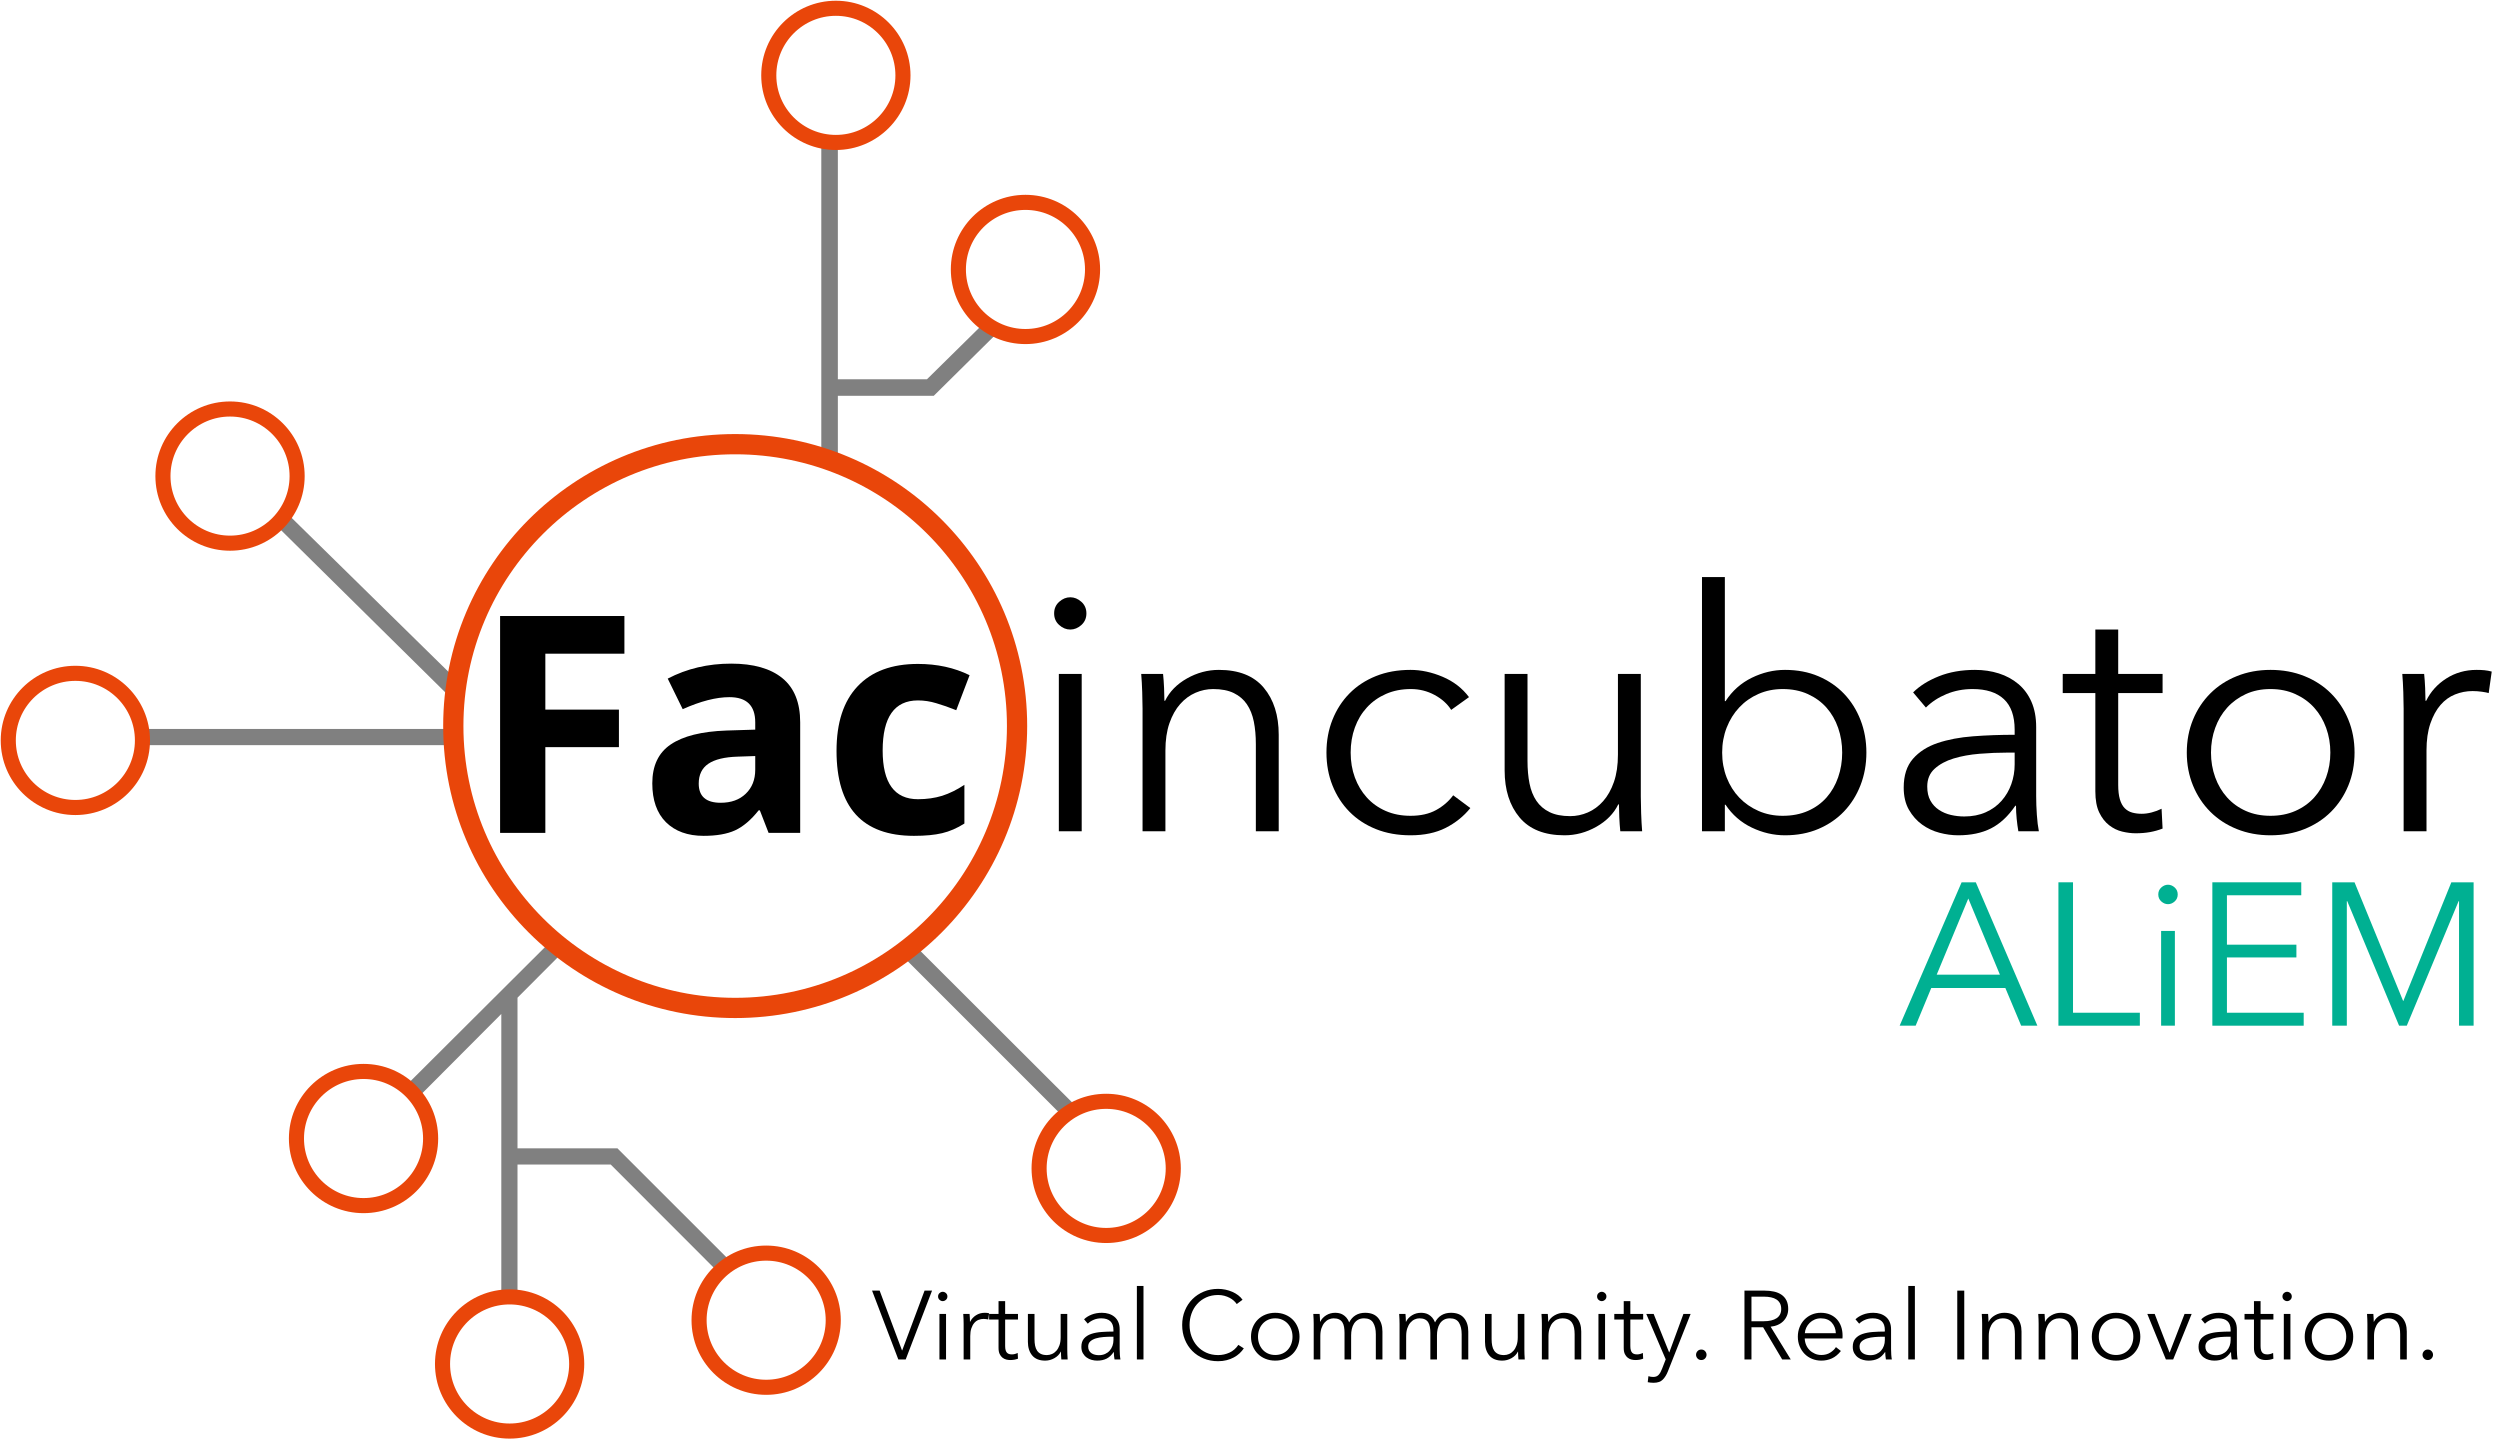
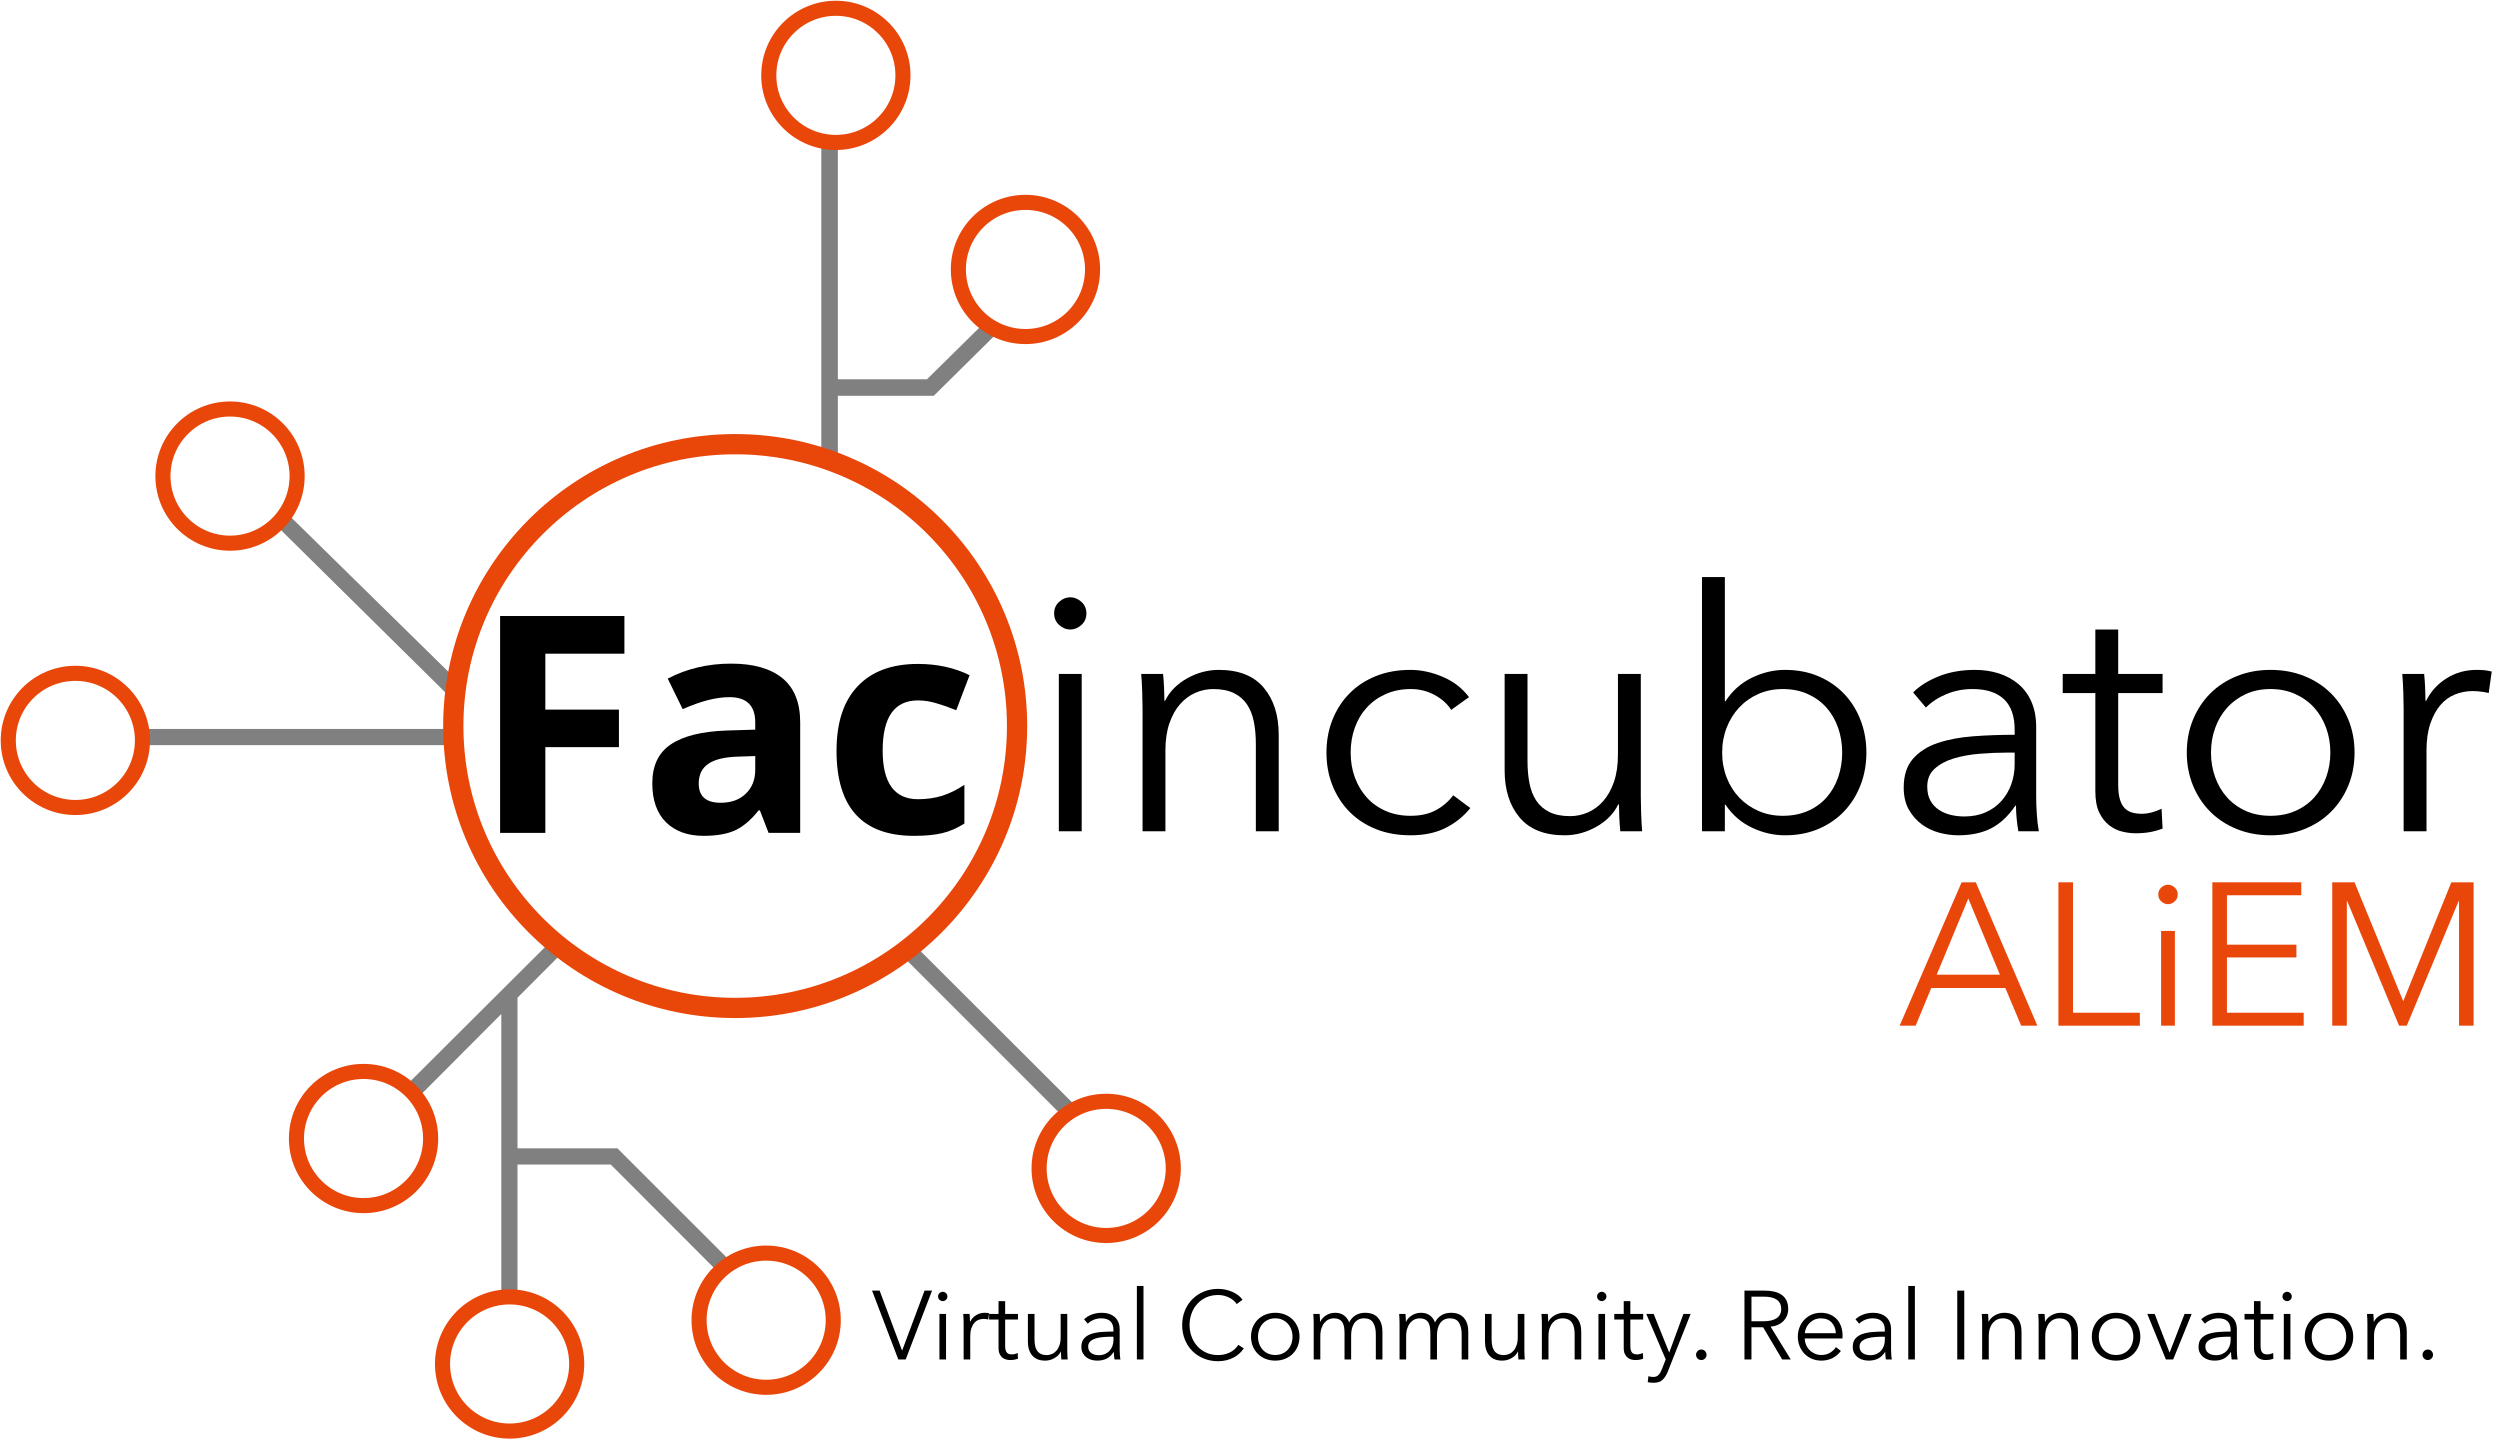
<svg xmlns="http://www.w3.org/2000/svg" version="1.1" x="0" y="0" width="604" height="350" viewBox="0, 0, 604, 350">
  <g id="gray">
    <g id="Connections">
      <path d="M34.688,176.114 L34.688,180.028 L108.645,180.028 L108.645,176.114 L34.688,176.114 z" fill="#808080" id="path5939" />
      <path d="M198.426,33.585 L198.426,110.757 L202.426,110.757 L202.426,95.622 L225.566,95.622 L225.567,95.622 L225.584,95.64 L241.484,79.918 L238.401,77.395 L223.963,91.623 L202.426,91.623 L202.426,33.585 L198.426,33.585 z" fill="#808080" id="path5941" />
      <path d="M220.428,227.821 L217.662,230.59 L257.303,270.232 L260.737,268.056 z" fill="#808080" id="path5965" />
      <path d="M133.171,227.328 L97.776,262.601 L99.952,266.208 L121.115,244.972 L121.115,314.3 L125.029,314.3 L125.029,281.355 L147.551,281.355 L174.173,308.008 L177.262,305.512 L149.225,277.493 L149.225,277.441 L125.029,277.441 L125.029,241.045 L135.941,230.095 L133.171,227.328 z" fill="#808080" id="path5971" />
      <path d="M69.737,124.405 L66.993,127.196 L109.871,169.541 L110.588,164.513 z" fill="#808080" id="path5986" />
    </g>
    <g id="Nodes">
      <path d="M263.961,65.1 C263.961,74.052 256.704,81.309 247.752,81.309 C238.8,81.309 231.543,74.052 231.543,65.1 C231.543,56.148 238.8,48.892 247.752,48.892 C256.704,48.892 263.961,56.148 263.961,65.1 z" fill-opacity="0" stroke="#E9460A" stroke-width="3.646" id="path5910" />
      <path d="M71.785,115.022 C71.785,123.974 64.528,131.231 55.576,131.231 C46.624,131.231 39.368,123.974 39.368,115.022 C39.368,106.071 46.624,98.814 55.576,98.814 C64.528,98.814 71.785,106.071 71.785,115.022 z" fill-opacity="0" stroke="#E9460A" stroke-width="3.646" id="circle5912" />
      <path d="M34.417,178.883 C34.417,187.835 27.16,195.092 18.209,195.092 C9.257,195.092 2,187.835 2,178.883 C2,169.932 9.257,162.675 18.209,162.675 C27.16,162.675 34.417,169.932 34.417,178.883 z" fill-opacity="0" stroke="#E9460A" stroke-width="3.646" id="circle5914" />
      <path d="M104.039,275.068 C104.039,284.02 96.782,291.277 87.831,291.277 C78.879,291.277 71.622,284.02 71.622,275.068 C71.622,266.116 78.879,258.859 87.831,258.859 C96.782,258.859 104.039,266.116 104.039,275.068 z" fill-opacity="0" stroke="#E9460A" stroke-width="3.646" id="circle5916" />
      <path d="M139.331,329.538 C139.331,338.489 132.074,345.746 123.122,345.746 C114.17,345.746 106.914,338.489 106.914,329.538 C106.914,320.586 114.17,313.329 123.122,313.329 C132.074,313.329 139.331,320.586 139.331,329.538 z" fill-opacity="0" stroke="#E9460A" stroke-width="3.646" id="circle5918" />
      <path d="M201.313,318.96 C201.313,327.912 194.057,335.169 185.105,335.169 C176.153,335.169 168.896,327.912 168.896,318.96 C168.896,310.008 176.153,302.751 185.105,302.751 C194.057,302.751 201.313,310.008 201.313,318.96 z" fill-opacity="0" stroke="#E9460A" stroke-width="3.646" id="circle5920" />
      <path d="M283.463,282.284 C283.463,291.236 276.206,298.493 267.254,298.493 C258.302,298.493 251.046,291.236 251.046,282.284 C251.046,273.333 258.302,266.076 267.254,266.076 C276.206,266.076 283.463,273.333 283.463,282.284 z" fill-opacity="0" stroke="#E9460A" stroke-width="3.646" id="circle5922" />
      <path d="M218.154,18.209 C218.154,27.16 210.897,34.417 201.946,34.417 C192.994,34.417 185.737,27.16 185.737,18.209 C185.737,9.257 192.994,2 201.946,2 C210.897,2 218.154,9.257 218.154,18.209 z" fill-opacity="0" stroke="#E9460A" stroke-width="3.646" id="circle5935" />
    </g>
    <g id="Fac">
      <path d="M131.755,201.225 L120.824,201.225 L120.824,148.829 L150.857,148.829 L150.857,157.932 L131.755,157.932 L131.755,171.443 L149.531,171.443 L149.531,180.51 L131.755,180.51 L131.755,201.225 z" fill="#000000" id="path5128" />
      <path d="M185.692,201.225 L183.577,195.777 L183.29,195.777 Q180.531,199.254 177.592,200.615 Q174.689,201.941 169.994,201.941 Q164.224,201.941 160.891,198.644 Q157.594,195.347 157.594,189.255 Q157.594,182.875 162.038,179.865 Q166.518,176.819 175.513,176.496 L182.466,176.281 L182.466,174.525 Q182.466,168.433 176.23,168.433 Q171.428,168.433 164.941,171.336 L161.322,163.953 Q168.238,160.333 176.66,160.333 Q184.724,160.333 189.024,163.845 Q193.325,167.357 193.325,174.525 L193.325,201.225 L185.692,201.225 z M182.466,182.66 L178.237,182.804 Q173.471,182.947 171.141,184.524 Q168.812,186.101 168.812,189.326 Q168.812,193.949 174.116,193.949 Q177.915,193.949 180.172,191.763 Q182.466,189.577 182.466,185.958 L182.466,182.66 z" fill="#000000" id="path5130" />
      <path d="M220.813,201.941 Q202.105,201.941 202.105,181.406 Q202.105,171.192 207.194,165.816 Q212.284,160.405 221.781,160.405 Q228.733,160.405 234.252,163.129 L231.027,171.586 Q228.447,170.547 226.225,169.902 Q224.003,169.221 221.781,169.221 Q213.251,169.221 213.251,181.334 Q213.251,193.089 221.781,193.089 Q224.934,193.089 227.622,192.265 Q230.31,191.405 232.998,189.613 L232.998,198.967 Q230.346,200.651 227.622,201.296 Q224.934,201.941 220.813,201.941 z" fill="#000000" id="path5132" />
      <path d="M245.72,175.415 C245.72,213.027 215.23,243.517 177.619,243.517 C140.007,243.517 109.517,213.027 109.517,175.415 C109.517,137.804 140.007,107.314 177.619,107.314 C215.23,107.314 245.72,137.804 245.72,175.415 z" fill-opacity="0" stroke="#E9460A" stroke-width="4.89" id="path5908" />
    </g>
    <g id="Text">
      <path d="M217.924,326.26 L217.971,326.26 L223.373,311.815 L225.182,311.815 L218.817,328.444 L217.032,328.444 L210.69,311.815 L212.522,311.815 z" fill="#000000" />
      <path d="M228.564,328.444 L226.967,328.444 L226.967,317.452 L228.564,317.452 z M228.893,313.225 Q228.893,313.718 228.54,314.035 Q228.188,314.352 227.765,314.352 Q227.343,314.352 226.99,314.035 Q226.638,313.718 226.638,313.225 Q226.638,312.731 226.99,312.414 Q227.343,312.097 227.765,312.097 Q228.188,312.097 228.54,312.414 Q228.893,312.731 228.893,313.225 z" fill="#000000" />
      <path d="M232.815,319.872 Q232.815,319.425 232.792,318.721 Q232.768,318.016 232.721,317.452 L234.248,317.452 Q234.295,317.899 234.318,318.439 Q234.342,318.979 234.342,319.331 L234.389,319.331 Q234.858,318.368 235.798,317.769 Q236.737,317.171 237.912,317.171 Q238.217,317.171 238.464,317.194 Q238.71,317.217 238.969,317.288 L238.757,318.791 Q238.616,318.744 238.288,318.697 Q237.959,318.65 237.63,318.65 Q236.996,318.65 236.409,318.885 Q235.821,319.12 235.387,319.625 Q234.952,320.13 234.682,320.917 Q234.412,321.704 234.412,322.807 L234.412,328.444 L232.815,328.444 L232.815,319.872 z" fill="#000000" />
      <path d="M245.944,318.791 L242.844,318.791 L242.844,325.203 Q242.844,325.814 242.961,326.213 Q243.079,326.612 243.302,326.835 Q243.525,327.059 243.83,327.141 Q244.136,327.223 244.488,327.223 Q244.817,327.223 245.181,327.129 Q245.545,327.035 245.874,326.871 L245.944,328.256 Q245.522,328.421 245.064,328.503 Q244.606,328.585 244.065,328.585 Q243.619,328.585 243.126,328.468 Q242.633,328.35 242.21,328.021 Q241.787,327.693 241.517,327.129 Q241.247,326.565 241.247,325.649 L241.247,318.791 L238.969,318.791 L238.969,317.452 L241.247,317.452 L241.247,314.352 L242.844,314.352 L242.844,317.452 L245.944,317.452 z" fill="#000000" />
      <path d="M256.419,328.444 Q256.372,327.998 256.349,327.458 Q256.326,326.918 256.326,326.565 L256.279,326.565 Q255.809,327.528 254.752,328.127 Q253.695,328.726 252.521,328.726 Q250.43,328.726 249.385,327.481 Q248.34,326.236 248.34,324.193 L248.34,317.452 L249.937,317.452 L249.937,323.535 Q249.937,324.405 250.078,325.109 Q250.219,325.814 250.559,326.319 Q250.9,326.824 251.475,327.105 Q252.051,327.387 252.92,327.387 Q253.554,327.387 254.153,327.129 Q254.752,326.871 255.222,326.342 Q255.691,325.814 255.973,325.003 Q256.255,324.193 256.255,323.089 L256.255,317.452 L257.852,317.452 L257.852,326.025 Q257.852,326.471 257.876,327.176 Q257.899,327.881 257.946,328.444 z" fill="#000000" />
      <path d="M269.009,321.351 Q269.009,319.918 268.257,319.214 Q267.505,318.509 266.073,318.509 Q265.086,318.509 264.241,318.862 Q263.395,319.214 262.808,319.801 L261.915,318.744 Q262.597,318.063 263.712,317.617 Q264.828,317.171 266.237,317.171 Q267.13,317.171 267.905,317.417 Q268.68,317.664 269.267,318.157 Q269.854,318.65 270.183,319.402 Q270.512,320.153 270.512,321.163 L270.512,325.978 Q270.512,326.612 270.559,327.293 Q270.606,327.975 270.7,328.444 L269.267,328.444 Q269.196,328.045 269.149,327.575 Q269.102,327.105 269.102,326.659 L269.055,326.659 Q268.304,327.763 267.353,328.245 Q266.401,328.726 265.063,328.726 Q264.429,328.726 263.759,328.55 Q263.09,328.374 262.538,327.975 Q261.986,327.575 261.622,326.941 Q261.258,326.307 261.258,325.391 Q261.258,324.123 261.904,323.383 Q262.55,322.643 263.63,322.279 Q264.71,321.915 266.108,321.809 Q267.505,321.703 269.009,321.703 z M268.539,322.948 Q267.552,322.948 266.554,323.031 Q265.556,323.113 264.746,323.359 Q263.935,323.606 263.419,324.076 Q262.902,324.545 262.902,325.32 Q262.902,325.908 263.125,326.307 Q263.348,326.706 263.724,326.953 Q264.1,327.199 264.558,327.305 Q265.016,327.411 265.485,327.411 Q266.331,327.411 266.989,327.117 Q267.646,326.824 268.093,326.319 Q268.539,325.814 268.774,325.156 Q269.009,324.498 269.009,323.77 L269.009,322.948 z" fill="#000000" />
      <path d="M276.266,328.444 L274.669,328.444 L274.669,310.688 L276.266,310.688 z" fill="#000000" />
      <path d="M300.505,325.767 Q300.082,326.401 299.483,326.965 Q298.884,327.528 298.097,327.951 Q297.31,328.374 296.359,328.62 Q295.408,328.867 294.28,328.867 Q292.402,328.867 290.804,328.209 Q289.207,327.552 288.056,326.389 Q286.906,325.227 286.26,323.629 Q285.614,322.032 285.614,320.13 Q285.614,318.227 286.271,316.63 Q286.929,315.033 288.092,313.871 Q289.254,312.708 290.84,312.05 Q292.425,311.393 294.28,311.393 Q295.196,311.393 296.077,311.581 Q296.958,311.769 297.733,312.109 Q298.508,312.45 299.142,312.931 Q299.776,313.413 300.199,314.023 L298.79,315.057 Q298.532,314.657 298.097,314.258 Q297.663,313.859 297.075,313.554 Q296.488,313.248 295.795,313.06 Q295.103,312.872 294.304,312.872 Q292.683,312.872 291.403,313.46 Q290.123,314.047 289.231,315.045 Q288.338,316.043 287.869,317.358 Q287.399,318.674 287.399,320.13 Q287.399,321.586 287.88,322.901 Q288.362,324.217 289.254,325.215 Q290.147,326.213 291.427,326.8 Q292.707,327.387 294.304,327.387 Q295.737,327.387 297.028,326.8 Q298.32,326.213 299.189,324.921 z" fill="#000000" />
      <path d="M313.963,322.948 Q313.963,324.193 313.528,325.25 Q313.094,326.307 312.318,327.082 Q311.543,327.857 310.463,328.292 Q309.383,328.726 308.091,328.726 Q306.823,328.726 305.742,328.292 Q304.662,327.857 303.887,327.082 Q303.112,326.307 302.677,325.25 Q302.243,324.193 302.243,322.948 Q302.243,321.703 302.677,320.647 Q303.112,319.59 303.887,318.815 Q304.662,318.04 305.742,317.605 Q306.823,317.171 308.091,317.171 Q309.383,317.171 310.463,317.605 Q311.543,318.04 312.318,318.815 Q313.094,319.59 313.528,320.647 Q313.963,321.703 313.963,322.948 z M312.271,322.948 Q312.271,322.032 311.978,321.222 Q311.684,320.412 311.144,319.813 Q310.604,319.214 309.829,318.862 Q309.054,318.509 308.091,318.509 Q307.128,318.509 306.365,318.862 Q305.601,319.214 305.061,319.813 Q304.521,320.412 304.227,321.222 Q303.934,322.032 303.934,322.948 Q303.934,323.864 304.227,324.675 Q304.521,325.485 305.061,326.084 Q305.601,326.683 306.365,327.023 Q307.128,327.364 308.091,327.364 Q309.054,327.364 309.829,327.023 Q310.604,326.683 311.144,326.084 Q311.684,325.485 311.978,324.675 Q312.271,323.864 312.271,322.948 z" fill="#000000" />
      <path d="M318.965,319.331 Q319.435,318.368 320.41,317.769 Q321.384,317.171 322.582,317.171 Q323.029,317.171 323.51,317.264 Q323.991,317.358 324.449,317.629 Q324.907,317.899 325.295,318.345 Q325.683,318.791 325.964,319.496 Q326.528,318.368 327.503,317.769 Q328.477,317.171 329.816,317.171 Q331.907,317.171 332.952,318.415 Q333.997,319.66 333.997,321.704 L333.997,328.444 L332.4,328.444 L332.4,322.361 Q332.4,320.623 331.754,319.566 Q331.108,318.509 329.558,318.509 Q328.689,318.509 328.09,318.862 Q327.491,319.214 327.127,319.789 Q326.763,320.365 326.599,321.093 Q326.434,321.821 326.434,322.596 L326.434,328.444 L324.837,328.444 L324.837,322.032 Q324.837,321.234 324.72,320.576 Q324.602,319.918 324.309,319.461 Q324.015,319.003 323.498,318.756 Q322.982,318.509 322.183,318.509 Q321.619,318.509 321.044,318.768 Q320.468,319.026 320.01,319.554 Q319.552,320.083 319.271,320.893 Q318.989,321.704 318.989,322.807 L318.989,328.444 L317.392,328.444 L317.392,319.872 Q317.392,319.425 317.368,318.721 Q317.345,318.016 317.298,317.452 L318.824,317.452 Q318.871,317.899 318.895,318.439 Q318.918,318.979 318.918,319.331 L318.965,319.331 z" fill="#000000" />
      <path d="M339.704,319.331 Q340.174,318.368 341.149,317.769 Q342.123,317.171 343.321,317.171 Q343.767,317.171 344.249,317.264 Q344.73,317.358 345.188,317.629 Q345.646,317.899 346.034,318.345 Q346.422,318.791 346.703,319.496 Q347.267,318.368 348.242,317.769 Q349.216,317.171 350.555,317.171 Q352.646,317.171 353.691,318.415 Q354.736,319.66 354.736,321.704 L354.736,328.444 L353.139,328.444 L353.139,322.361 Q353.139,320.623 352.493,319.566 Q351.847,318.509 350.297,318.509 Q349.428,318.509 348.829,318.862 Q348.23,319.214 347.866,319.789 Q347.502,320.365 347.337,321.093 Q347.173,321.821 347.173,322.596 L347.173,328.444 L345.576,328.444 L345.576,322.032 Q345.576,321.234 345.459,320.576 Q345.341,319.918 345.048,319.461 Q344.754,319.003 344.237,318.756 Q343.72,318.509 342.922,318.509 Q342.358,318.509 341.783,318.768 Q341.207,319.026 340.749,319.554 Q340.291,320.083 340.01,320.893 Q339.728,321.704 339.728,322.807 L339.728,328.444 L338.131,328.444 L338.131,319.872 Q338.131,319.425 338.107,318.721 Q338.084,318.016 338.037,317.452 L339.563,317.452 Q339.61,317.899 339.634,318.439 Q339.657,318.979 339.657,319.331 L339.704,319.331 z" fill="#000000" />
      <path d="M366.855,328.444 Q366.808,327.998 366.785,327.458 Q366.761,326.918 366.761,326.565 L366.714,326.565 Q366.245,327.528 365.188,328.127 Q364.131,328.726 362.956,328.726 Q360.866,328.726 359.821,327.481 Q358.776,326.236 358.776,324.193 L358.776,317.452 L360.373,317.452 L360.373,323.535 Q360.373,324.405 360.514,325.109 Q360.655,325.814 360.995,326.319 Q361.336,326.824 361.911,327.105 Q362.487,327.387 363.356,327.387 Q363.99,327.387 364.589,327.129 Q365.188,326.871 365.657,326.342 Q366.127,325.814 366.409,325.003 Q366.691,324.193 366.691,323.089 L366.691,317.452 L368.288,317.452 L368.288,326.025 Q368.288,326.471 368.311,327.176 Q368.335,327.881 368.382,328.444 z" fill="#000000" />
      <path d="M373.948,317.452 Q373.995,317.899 374.019,318.439 Q374.042,318.979 374.042,319.331 L374.089,319.331 Q374.559,318.368 375.616,317.769 Q376.673,317.171 377.847,317.171 Q379.937,317.171 380.983,318.415 Q382.028,319.66 382.028,321.704 L382.028,328.444 L380.431,328.444 L380.431,322.361 Q380.431,321.492 380.29,320.788 Q380.149,320.083 379.808,319.578 Q379.468,319.073 378.892,318.791 Q378.317,318.509 377.448,318.509 Q376.814,318.509 376.215,318.768 Q375.616,319.026 375.146,319.554 Q374.676,320.083 374.395,320.893 Q374.113,321.704 374.113,322.807 L374.113,328.444 L372.516,328.444 L372.516,319.872 Q372.516,319.425 372.492,318.721 Q372.469,318.016 372.422,317.452 z" fill="#000000" />
      <path d="M387.782,328.444 L386.185,328.444 L386.185,317.452 L387.782,317.452 z M388.111,313.225 Q388.111,313.718 387.759,314.035 Q387.406,314.352 386.983,314.352 Q386.561,314.352 386.208,314.035 Q385.856,313.718 385.856,313.225 Q385.856,312.731 386.208,312.414 Q386.561,312.097 386.983,312.097 Q387.406,312.097 387.759,312.414 Q388.111,312.731 388.111,313.225 z" fill="#000000" />
      <path d="M396.989,318.791 L393.889,318.791 L393.889,325.203 Q393.889,325.814 394.006,326.213 Q394.124,326.612 394.347,326.835 Q394.57,327.059 394.875,327.141 Q395.18,327.223 395.533,327.223 Q395.862,327.223 396.226,327.129 Q396.59,327.035 396.918,326.871 L396.989,328.256 Q396.566,328.421 396.108,328.503 Q395.65,328.585 395.11,328.585 Q394.664,328.585 394.171,328.468 Q393.677,328.35 393.255,328.021 Q392.832,327.693 392.562,327.129 Q392.292,326.565 392.292,325.649 L392.292,318.791 L390.013,318.791 L390.013,317.452 L392.292,317.452 L392.292,314.352 L393.889,314.352 L393.889,317.452 L396.989,317.452 z" fill="#000000" />
      <path d="M403.26,326.73 L403.307,326.73 L406.713,317.452 L408.451,317.452 L402.978,331.286 Q402.485,332.554 401.722,333.318 Q400.958,334.081 399.526,334.081 Q398.797,334.081 398.093,333.94 L398.257,332.484 Q398.821,332.672 399.432,332.672 Q400.254,332.672 400.723,332.167 Q401.193,331.662 401.545,330.722 L402.438,328.421 L397.741,317.452 L399.526,317.452 z" fill="#000000" />
      <path d="M412.302,327.317 Q412.302,327.81 411.95,328.198 Q411.598,328.585 411.034,328.585 Q410.47,328.585 410.118,328.198 Q409.766,327.81 409.766,327.317 Q409.766,326.824 410.118,326.436 Q410.47,326.049 411.034,326.049 Q411.598,326.049 411.95,326.436 Q412.302,326.824 412.302,327.317 z" fill="#000000" />
      <path d="M423.153,328.444 L421.462,328.444 L421.462,311.815 L426.348,311.815 Q427.569,311.815 428.614,312.05 Q429.659,312.285 430.423,312.814 Q431.186,313.342 431.609,314.188 Q432.031,315.033 432.031,316.255 Q432.031,317.171 431.703,317.922 Q431.374,318.674 430.81,319.226 Q430.246,319.778 429.471,320.106 Q428.696,320.435 427.78,320.529 L432.642,328.444 L430.575,328.444 L425.972,320.67 L423.153,320.67 z M423.153,319.214 L426.089,319.214 Q428.133,319.214 429.237,318.474 Q430.34,317.734 430.34,316.255 Q430.34,315.432 430.035,314.869 Q429.73,314.305 429.19,313.953 Q428.649,313.6 427.874,313.436 Q427.099,313.272 426.16,313.272 L423.153,313.272 z" fill="#000000" />
      <path d="M443.54,322.103 Q443.47,320.553 442.542,319.531 Q441.614,318.509 439.9,318.509 Q439.101,318.509 438.42,318.803 Q437.739,319.096 437.222,319.601 Q436.705,320.106 436.4,320.752 Q436.095,321.398 436.048,322.103 z M445.161,322.62 Q445.161,322.784 445.161,322.972 Q445.161,323.16 445.137,323.371 L436.024,323.371 Q436.048,324.193 436.353,324.921 Q436.658,325.649 437.199,326.19 Q437.739,326.73 438.467,327.047 Q439.195,327.364 440.041,327.364 Q441.285,327.364 442.19,326.788 Q443.094,326.213 443.564,325.461 L444.761,326.401 Q443.775,327.646 442.589,328.186 Q441.403,328.726 440.041,328.726 Q438.819,328.726 437.774,328.292 Q436.729,327.857 435.977,327.082 Q435.226,326.307 434.791,325.25 Q434.357,324.193 434.357,322.948 Q434.357,321.703 434.779,320.647 Q435.202,319.59 435.954,318.815 Q436.705,318.04 437.715,317.605 Q438.725,317.171 439.9,317.171 Q441.191,317.171 442.178,317.605 Q443.164,318.04 443.822,318.779 Q444.48,319.519 444.82,320.506 Q445.161,321.492 445.161,322.62 z" fill="#000000" />
      <path d="M455.378,321.351 Q455.378,319.918 454.626,319.214 Q453.874,318.509 452.442,318.509 Q451.455,318.509 450.61,318.862 Q449.764,319.214 449.177,319.801 L448.284,318.744 Q448.966,318.063 450.081,317.617 Q451.197,317.171 452.606,317.171 Q453.499,317.171 454.274,317.417 Q455.049,317.664 455.636,318.157 Q456.223,318.65 456.552,319.402 Q456.881,320.153 456.881,321.163 L456.881,325.978 Q456.881,326.612 456.928,327.293 Q456.975,327.975 457.069,328.444 L455.636,328.444 Q455.565,328.045 455.518,327.575 Q455.471,327.105 455.471,326.659 L455.424,326.659 Q454.673,327.763 453.722,328.245 Q452.77,328.726 451.432,328.726 Q450.798,328.726 450.128,328.55 Q449.459,328.374 448.907,327.975 Q448.355,327.575 447.991,326.941 Q447.627,326.307 447.627,325.391 Q447.627,324.123 448.273,323.383 Q448.919,322.643 449.999,322.279 Q451.079,321.915 452.477,321.809 Q453.874,321.703 455.378,321.703 z M454.908,322.948 Q453.921,322.948 452.923,323.031 Q451.925,323.113 451.115,323.359 Q450.304,323.606 449.788,324.076 Q449.271,324.545 449.271,325.32 Q449.271,325.908 449.494,326.307 Q449.717,326.706 450.093,326.953 Q450.469,327.199 450.927,327.305 Q451.385,327.411 451.854,327.411 Q452.7,327.411 453.358,327.117 Q454.015,326.824 454.462,326.319 Q454.908,325.814 455.143,325.156 Q455.378,324.498 455.378,323.77 L455.378,322.948 z" fill="#000000" />
      <path d="M462.635,328.444 L461.038,328.444 L461.038,310.688 L462.635,310.688 z" fill="#000000" />
      <path d="M474.566,328.444 L472.875,328.444 L472.875,311.815 L474.566,311.815 z" fill="#000000" />
      <path d="M480.321,317.452 Q480.368,317.899 480.391,318.439 Q480.415,318.979 480.415,319.331 L480.462,319.331 Q480.931,318.368 481.988,317.769 Q483.045,317.171 484.22,317.171 Q486.31,317.171 487.355,318.415 Q488.4,319.66 488.4,321.704 L488.4,328.444 L486.803,328.444 L486.803,322.361 Q486.803,321.492 486.662,320.788 Q486.521,320.083 486.181,319.578 Q485.84,319.073 485.265,318.791 Q484.689,318.509 483.82,318.509 Q483.186,318.509 482.587,318.768 Q481.988,319.026 481.519,319.554 Q481.049,320.083 480.767,320.893 Q480.485,321.704 480.485,322.807 L480.485,328.444 L478.888,328.444 L478.888,319.872 Q478.888,319.425 478.865,318.721 Q478.841,318.016 478.794,317.452 z" fill="#000000" />
      <path d="M493.967,317.452 Q494.014,317.899 494.037,318.439 Q494.061,318.979 494.061,319.331 L494.108,319.331 Q494.577,318.368 495.634,317.769 Q496.691,317.171 497.865,317.171 Q499.956,317.171 501.001,318.415 Q502.046,319.66 502.046,321.704 L502.046,328.444 L500.449,328.444 L500.449,322.361 Q500.449,321.492 500.308,320.788 Q500.167,320.083 499.827,319.578 Q499.486,319.073 498.911,318.791 Q498.335,318.509 497.466,318.509 Q496.832,318.509 496.233,318.768 Q495.634,319.026 495.164,319.554 Q494.695,320.083 494.413,320.893 Q494.131,321.704 494.131,322.807 L494.131,328.444 L492.534,328.444 L492.534,319.872 Q492.534,319.425 492.51,318.721 Q492.487,318.016 492.44,317.452 z" fill="#000000" />
      <path d="M517.101,322.948 Q517.101,324.193 516.667,325.25 Q516.232,326.307 515.457,327.082 Q514.682,327.857 513.602,328.292 Q512.521,328.726 511.23,328.726 Q509.961,328.726 508.881,328.292 Q507.8,327.857 507.025,327.082 Q506.25,326.307 505.816,325.25 Q505.381,324.193 505.381,322.948 Q505.381,321.703 505.816,320.647 Q506.25,319.59 507.025,318.815 Q507.8,318.04 508.881,317.605 Q509.961,317.171 511.23,317.171 Q512.521,317.171 513.602,317.605 Q514.682,318.04 515.457,318.815 Q516.232,319.59 516.667,320.647 Q517.101,321.703 517.101,322.948 z M515.41,322.948 Q515.41,322.032 515.117,321.222 Q514.823,320.412 514.283,319.813 Q513.743,319.214 512.968,318.862 Q512.193,318.509 511.23,318.509 Q510.267,318.509 509.503,318.862 Q508.74,319.214 508.2,319.813 Q507.66,320.412 507.366,321.222 Q507.072,322.032 507.072,322.948 Q507.072,323.864 507.366,324.675 Q507.66,325.485 508.2,326.084 Q508.74,326.683 509.503,327.023 Q510.267,327.364 511.23,327.364 Q512.193,327.364 512.968,327.023 Q513.743,326.683 514.283,326.084 Q514.823,325.485 515.117,324.675 Q515.41,323.864 515.41,322.948 z" fill="#000000" />
      <path d="M525.04,328.444 L523.278,328.444 L518.792,317.452 L520.577,317.452 L524.147,326.753 L524.194,326.753 L527.788,317.452 L529.502,317.452 z" fill="#000000" />
      <path d="M538.921,321.351 Q538.921,319.918 538.169,319.214 Q537.417,318.509 535.985,318.509 Q534.998,318.509 534.153,318.862 Q533.307,319.214 532.72,319.801 L531.828,318.744 Q532.509,318.063 533.624,317.617 Q534.74,317.171 536.149,317.171 Q537.042,317.171 537.817,317.417 Q538.592,317.664 539.179,318.157 Q539.766,318.65 540.095,319.402 Q540.424,320.153 540.424,321.163 L540.424,325.978 Q540.424,326.612 540.471,327.293 Q540.518,327.975 540.612,328.444 L539.179,328.444 Q539.109,328.045 539.062,327.575 Q539.015,327.105 539.015,326.659 L538.968,326.659 Q538.216,327.763 537.265,328.245 Q536.314,328.726 534.975,328.726 Q534.341,328.726 533.671,328.55 Q533.002,328.374 532.45,327.975 Q531.898,327.575 531.534,326.941 Q531.17,326.307 531.17,325.391 Q531.17,324.123 531.816,323.383 Q532.462,322.643 533.542,322.279 Q534.622,321.915 536.02,321.809 Q537.417,321.703 538.921,321.703 z M538.451,322.948 Q537.464,322.948 536.466,323.031 Q535.468,323.113 534.658,323.359 Q533.847,323.606 533.331,324.076 Q532.814,324.545 532.814,325.32 Q532.814,325.908 533.037,326.307 Q533.26,326.706 533.636,326.953 Q534.012,327.199 534.47,327.305 Q534.928,327.411 535.398,327.411 Q536.243,327.411 536.901,327.117 Q537.558,326.824 538.005,326.319 Q538.451,325.814 538.686,325.156 Q538.921,324.498 538.921,323.77 L538.921,322.948 z" fill="#000000" />
      <path d="M549.255,318.791 L546.155,318.791 L546.155,325.203 Q546.155,325.814 546.272,326.213 Q546.389,326.612 546.613,326.835 Q546.836,327.059 547.141,327.141 Q547.446,327.223 547.799,327.223 Q548.128,327.223 548.492,327.129 Q548.856,327.035 549.184,326.871 L549.255,328.256 Q548.832,328.421 548.374,328.503 Q547.916,328.585 547.376,328.585 Q546.93,328.585 546.436,328.468 Q545.943,328.35 545.52,328.021 Q545.098,327.693 544.828,327.129 Q544.557,326.565 544.557,325.649 L544.557,318.791 L542.279,318.791 L542.279,317.452 L544.557,317.452 L544.557,314.352 L546.155,314.352 L546.155,317.452 L549.255,317.452 z" fill="#000000" />
      <path d="M553.365,328.444 L551.768,328.444 L551.768,317.452 L553.365,317.452 z M553.694,313.225 Q553.694,313.718 553.342,314.035 Q552.989,314.352 552.567,314.352 Q552.144,314.352 551.791,314.035 Q551.439,313.718 551.439,313.225 Q551.439,312.731 551.791,312.414 Q552.144,312.097 552.567,312.097 Q552.989,312.097 553.342,312.414 Q553.694,312.731 553.694,313.225 z" fill="#000000" />
      <path d="M568.538,322.948 Q568.538,324.193 568.103,325.25 Q567.669,326.307 566.894,327.082 Q566.119,327.857 565.038,328.292 Q563.958,328.726 562.666,328.726 Q561.398,328.726 560.317,328.292 Q559.237,327.857 558.462,327.082 Q557.687,326.307 557.252,325.25 Q556.818,324.193 556.818,322.948 Q556.818,321.703 557.252,320.647 Q557.687,319.59 558.462,318.815 Q559.237,318.04 560.317,317.605 Q561.398,317.171 562.666,317.171 Q563.958,317.171 565.038,317.605 Q566.119,318.04 566.894,318.815 Q567.669,319.59 568.103,320.647 Q568.538,321.703 568.538,322.948 z M566.847,322.948 Q566.847,322.032 566.553,321.222 Q566.259,320.412 565.719,319.813 Q565.179,319.214 564.404,318.862 Q563.629,318.509 562.666,318.509 Q561.703,318.509 560.94,318.862 Q560.176,319.214 559.636,319.813 Q559.096,320.412 558.802,321.222 Q558.509,322.032 558.509,322.948 Q558.509,323.864 558.802,324.675 Q559.096,325.485 559.636,326.084 Q560.176,326.683 560.94,327.023 Q561.703,327.364 562.666,327.364 Q563.629,327.364 564.404,327.023 Q565.179,326.683 565.719,326.084 Q566.259,325.485 566.553,324.675 Q566.847,323.864 566.847,322.948 z" fill="#000000" />
      <path d="M573.399,317.452 Q573.446,317.899 573.47,318.439 Q573.493,318.979 573.493,319.331 L573.54,319.331 Q574.01,318.368 575.067,317.769 Q576.124,317.171 577.298,317.171 Q579.389,317.171 580.434,318.415 Q581.479,319.66 581.479,321.704 L581.479,328.444 L579.882,328.444 L579.882,322.361 Q579.882,321.492 579.741,320.788 Q579.6,320.083 579.26,319.578 Q578.919,319.073 578.344,318.791 Q577.768,318.509 576.899,318.509 Q576.265,318.509 575.666,318.768 Q575.067,319.026 574.597,319.554 Q574.128,320.083 573.846,320.893 Q573.564,321.704 573.564,322.807 L573.564,328.444 L571.967,328.444 L571.967,319.872 Q571.967,319.425 571.943,318.721 Q571.92,318.016 571.873,317.452 z" fill="#000000" />
      <path d="M587.82,327.317 Q587.82,327.81 587.468,328.198 Q587.116,328.585 586.552,328.585 Q585.989,328.585 585.636,328.198 Q585.284,327.81 585.284,327.317 Q585.284,326.824 585.636,326.436 Q585.989,326.049 586.552,326.049 Q587.116,326.049 587.468,326.436 Q587.82,326.824 587.82,327.317 z" fill="#000000" />
-       <path d="M462.82,247.808 L458.954,247.808 L473.927,213.164 L477.353,213.164 L492.228,247.808 L488.313,247.808 L484.496,238.706 L466.588,238.706 z M467.909,235.477 L483.175,235.477 L475.542,217.079 z" fill="#00B092" />
-       <path d="M500.839,244.676 L516.987,244.676 L516.987,247.808 L497.316,247.808 L497.316,213.164 L500.839,213.164 z" fill="#00B092" />
-       <path d="M525.452,247.808 L522.125,247.808 L522.125,224.908 L525.452,224.908 z M526.137,216.1 Q526.137,217.128 525.403,217.788 Q524.669,218.449 523.788,218.449 Q522.907,218.449 522.174,217.788 Q521.44,217.128 521.44,216.1 Q521.44,215.073 522.174,214.412 Q522.907,213.751 523.788,213.751 Q524.669,213.751 525.403,214.412 Q526.137,215.073 526.137,216.1 z" fill="#00B092" />
-       <path d="M538.027,244.676 L556.572,244.676 L556.572,247.808 L534.504,247.808 L534.504,213.164 L555.985,213.164 L555.985,216.296 L538.027,216.296 L538.027,228.235 L554.811,228.235 L554.811,231.318 L538.027,231.318 z" fill="#00B092" />
-       <path d="M580.597,241.838 L580.646,241.838 L592.243,213.164 L597.625,213.164 L597.625,247.808 L594.102,247.808 L594.102,217.715 L594.004,217.715 L581.478,247.808 L579.619,247.808 L567.092,217.715 L566.994,217.715 L566.994,247.808 L563.471,247.808 L563.471,213.164 L568.854,213.164 z" fill="#00B092" />
+       <path d="M462.82,247.808 L458.954,247.808 L473.927,213.164 L477.353,213.164 L492.228,247.808 L488.313,247.808 L484.496,238.706 L466.588,238.706 z M467.909,235.477 L483.175,235.477 L475.542,217.079 z" fill="#E9460A" />
+       <path d="M500.839,244.676 L516.987,244.676 L516.987,247.808 L497.316,247.808 L497.316,213.164 L500.839,213.164 z" fill="#E9460A" />
+       <path d="M525.452,247.808 L522.125,247.808 L522.125,224.908 L525.452,224.908 z M526.137,216.1 Q526.137,217.128 525.403,217.788 Q524.669,218.449 523.788,218.449 Q522.907,218.449 522.174,217.788 Q521.44,217.128 521.44,216.1 Q521.44,215.073 522.174,214.412 Q522.907,213.751 523.788,213.751 Q524.669,213.751 525.403,214.412 Q526.137,215.073 526.137,216.1 z" fill="#E9460A" />
+       <path d="M538.027,244.676 L556.572,244.676 L556.572,247.808 L534.504,247.808 L534.504,213.164 L555.985,213.164 L555.985,216.296 L538.027,216.296 L538.027,228.235 L554.811,228.235 L554.811,231.318 L538.027,231.318 z" fill="#E9460A" />
+       <path d="M580.597,241.838 L580.646,241.838 L592.243,213.164 L597.625,213.164 L597.625,247.808 L594.102,247.808 L594.102,217.715 L594.004,217.715 L581.478,247.808 L579.619,247.808 L567.092,217.715 L566.994,217.715 L566.994,247.808 L563.471,247.808 L563.471,213.164 L568.854,213.164 z" fill="#E9460A" />
      <path d="M261.339,200.834 L255.816,200.834 L255.816,162.82 L261.339,162.82 z M262.476,148.199 Q262.476,149.905 261.258,151.002 Q260.04,152.098 258.578,152.098 Q257.115,152.098 255.897,151.002 Q254.679,149.905 254.679,148.199 Q254.679,146.494 255.897,145.397 Q257.115,144.301 258.578,144.301 Q260.04,144.301 261.258,145.397 Q262.476,146.494 262.476,148.199 z" fill="#000000" />
      <path d="M280.996,162.82 Q281.158,164.363 281.24,166.231 Q281.321,168.1 281.321,169.318 L281.483,169.318 Q283.108,165.988 286.763,163.917 Q290.418,161.845 294.479,161.845 Q301.708,161.845 305.323,166.15 Q308.938,170.455 308.938,177.522 L308.938,200.834 L303.414,200.834 L303.414,179.796 Q303.414,176.791 302.927,174.354 Q302.439,171.917 301.262,170.171 Q300.084,168.425 298.094,167.45 Q296.104,166.475 293.098,166.475 Q290.905,166.475 288.834,167.369 Q286.763,168.262 285.138,170.09 Q283.514,171.917 282.539,174.72 Q281.564,177.522 281.564,181.339 L281.564,200.834 L276.041,200.834 L276.041,171.186 Q276.041,169.643 275.96,167.206 Q275.879,164.769 275.716,162.82 z" fill="#000000" />
      <path d="M350.606,171.511 Q349.225,169.318 346.586,167.897 Q343.946,166.475 340.859,166.475 Q337.529,166.475 334.849,167.653 Q332.168,168.831 330.259,170.902 Q328.35,172.973 327.335,175.776 Q326.32,178.578 326.32,181.827 Q326.32,185.076 327.335,187.838 Q328.35,190.599 330.219,192.67 Q332.087,194.742 334.767,195.919 Q337.448,197.097 340.778,197.097 Q344.433,197.097 346.951,195.716 Q349.469,194.336 351.094,192.142 L355.236,195.229 Q352.799,198.234 349.266,200.021 Q345.733,201.808 340.778,201.808 Q336.148,201.808 332.412,200.306 Q328.675,198.803 326.036,196.123 Q323.396,193.442 321.934,189.787 Q320.472,186.132 320.472,181.827 Q320.472,177.522 321.934,173.867 Q323.396,170.212 326.036,167.531 Q328.675,164.851 332.412,163.348 Q336.148,161.845 340.778,161.845 Q344.596,161.845 348.535,163.51 Q352.475,165.176 354.911,168.425 z" fill="#000000" />
      <path d="M391.463,200.834 Q391.3,199.29 391.219,197.422 Q391.138,195.554 391.138,194.336 L390.976,194.336 Q389.351,197.666 385.696,199.737 Q382.041,201.808 377.979,201.808 Q370.75,201.808 367.136,197.503 Q363.521,193.198 363.521,186.132 L363.521,162.82 L369.045,162.82 L369.045,183.857 Q369.045,186.863 369.532,189.3 Q370.019,191.736 371.197,193.483 Q372.375,195.229 374.365,196.204 Q376.355,197.178 379.36,197.178 Q381.553,197.178 383.625,196.285 Q385.696,195.392 387.32,193.564 Q388.945,191.736 389.92,188.934 Q390.894,186.132 390.894,182.314 L390.894,162.82 L396.418,162.82 L396.418,192.467 Q396.418,194.011 396.499,196.447 Q396.58,198.884 396.743,200.834 z" fill="#000000" />
      <path d="M416.724,194.417 L416.724,200.834 L411.201,200.834 L411.201,139.427 L416.724,139.427 L416.724,169.399 L416.887,169.399 Q419.323,165.663 423.222,163.754 Q427.121,161.845 431.263,161.845 Q435.731,161.845 439.345,163.389 Q442.96,164.932 445.519,167.612 Q448.077,170.293 449.499,173.948 Q450.92,177.603 450.92,181.827 Q450.92,186.051 449.499,189.706 Q448.077,193.361 445.519,196.041 Q442.96,198.722 439.345,200.265 Q435.731,201.808 431.263,201.808 Q427.121,201.808 423.222,199.94 Q419.323,198.072 416.887,194.417 z M445.072,181.827 Q445.072,178.659 444.097,175.857 Q443.122,173.054 441.295,170.983 Q439.467,168.912 436.787,167.694 Q434.106,166.475 430.695,166.475 Q427.527,166.475 424.847,167.653 Q422.166,168.831 420.217,170.902 Q418.267,172.973 417.171,175.776 Q416.074,178.578 416.074,181.827 Q416.074,185.076 417.171,187.878 Q418.267,190.68 420.217,192.711 Q422.166,194.742 424.847,195.92 Q427.527,197.097 430.695,197.097 Q434.106,197.097 436.787,195.92 Q439.467,194.742 441.295,192.67 Q443.122,190.599 444.097,187.797 Q445.072,184.995 445.072,181.827 z" fill="#000000" />
      <path d="M486.741,176.303 Q486.741,171.349 484.141,168.912 Q481.542,166.475 476.587,166.475 Q473.176,166.475 470.252,167.694 Q467.328,168.912 465.297,170.943 L462.21,167.287 Q464.566,164.932 468.424,163.389 Q472.282,161.845 477.156,161.845 Q480.243,161.845 482.923,162.698 Q485.603,163.551 487.634,165.257 Q489.665,166.963 490.802,169.562 Q491.939,172.161 491.939,175.654 L491.939,192.305 Q491.939,194.498 492.102,196.854 Q492.264,199.209 492.589,200.834 L487.634,200.834 Q487.39,199.453 487.228,197.828 Q487.066,196.204 487.066,194.66 L486.903,194.66 Q484.304,198.478 481.014,200.143 Q477.725,201.808 473.095,201.808 Q470.902,201.808 468.587,201.199 Q466.272,200.59 464.363,199.209 Q462.454,197.828 461.195,195.635 Q459.936,193.442 459.936,190.274 Q459.936,185.888 462.17,183.329 Q464.404,180.771 468.14,179.512 Q471.876,178.253 476.709,177.887 Q481.542,177.522 486.741,177.522 z M485.116,181.827 Q481.705,181.827 478.253,182.111 Q474.8,182.395 471.998,183.248 Q469.196,184.101 467.409,185.726 Q465.622,187.35 465.622,190.031 Q465.622,192.061 466.394,193.442 Q467.165,194.823 468.465,195.676 Q469.764,196.529 471.348,196.894 Q472.932,197.26 474.557,197.26 Q477.481,197.26 479.755,196.244 Q482.03,195.229 483.573,193.483 Q485.116,191.736 485.928,189.462 Q486.741,187.188 486.741,184.67 L486.741,181.827 z" fill="#000000" />
      <path d="M522.48,167.45 L511.758,167.45 L511.758,189.624 Q511.758,191.736 512.164,193.117 Q512.57,194.498 513.342,195.27 Q514.114,196.041 515.17,196.326 Q516.226,196.61 517.444,196.61 Q518.581,196.61 519.84,196.285 Q521.099,195.96 522.236,195.392 L522.48,200.184 Q521.018,200.752 519.434,201.037 Q517.85,201.321 515.982,201.321 Q514.439,201.321 512.733,200.915 Q511.027,200.509 509.565,199.372 Q508.103,198.234 507.169,196.285 Q506.235,194.336 506.235,191.168 L506.235,167.45 L498.356,167.45 L498.356,162.82 L506.235,162.82 L506.235,152.098 L511.758,152.098 L511.758,162.82 L522.48,162.82 z" fill="#000000" />
      <path d="M568.86,181.827 Q568.86,186.132 567.357,189.787 Q565.854,193.442 563.174,196.123 Q560.494,198.803 556.757,200.306 Q553.021,201.808 548.553,201.808 Q544.167,201.808 540.431,200.306 Q536.694,198.803 534.014,196.123 Q531.334,193.442 529.831,189.787 Q528.328,186.132 528.328,181.827 Q528.328,177.522 529.831,173.867 Q531.334,170.212 534.014,167.531 Q536.694,164.851 540.431,163.348 Q544.167,161.845 548.553,161.845 Q553.021,161.845 556.757,163.348 Q560.494,164.851 563.174,167.531 Q565.854,170.212 567.357,173.867 Q568.86,177.522 568.86,181.827 z M563.012,181.827 Q563.012,178.659 561.996,175.857 Q560.981,173.054 559.113,170.983 Q557.245,168.912 554.564,167.694 Q551.884,166.475 548.553,166.475 Q545.223,166.475 542.583,167.694 Q539.943,168.912 538.075,170.983 Q536.207,173.054 535.192,175.857 Q534.176,178.659 534.176,181.827 Q534.176,184.995 535.192,187.797 Q536.207,190.599 538.075,192.67 Q539.943,194.742 542.583,195.919 Q545.223,197.097 548.553,197.097 Q551.884,197.097 554.564,195.919 Q557.245,194.742 559.113,192.67 Q560.981,190.599 561.996,187.797 Q563.012,184.995 563.012,181.827 z" fill="#000000" />
      <path d="M580.719,171.186 Q580.719,169.643 580.638,167.206 Q580.556,164.769 580.394,162.82 L585.674,162.82 Q585.836,164.363 585.917,166.231 Q585.999,168.1 585.999,169.318 L586.161,169.318 Q587.786,165.988 591.035,163.917 Q594.284,161.845 598.345,161.845 Q599.401,161.845 600.254,161.927 Q601.107,162.008 602,162.251 L601.269,167.45 Q600.782,167.287 599.644,167.125 Q598.507,166.963 597.37,166.963 Q595.177,166.963 593.146,167.775 Q591.116,168.587 589.613,170.333 Q588.11,172.08 587.176,174.801 Q586.242,177.522 586.242,181.339 L586.242,200.834 L580.719,200.834 L580.719,171.186 z" fill="#000000" />
    </g>
  </g>
</svg>
